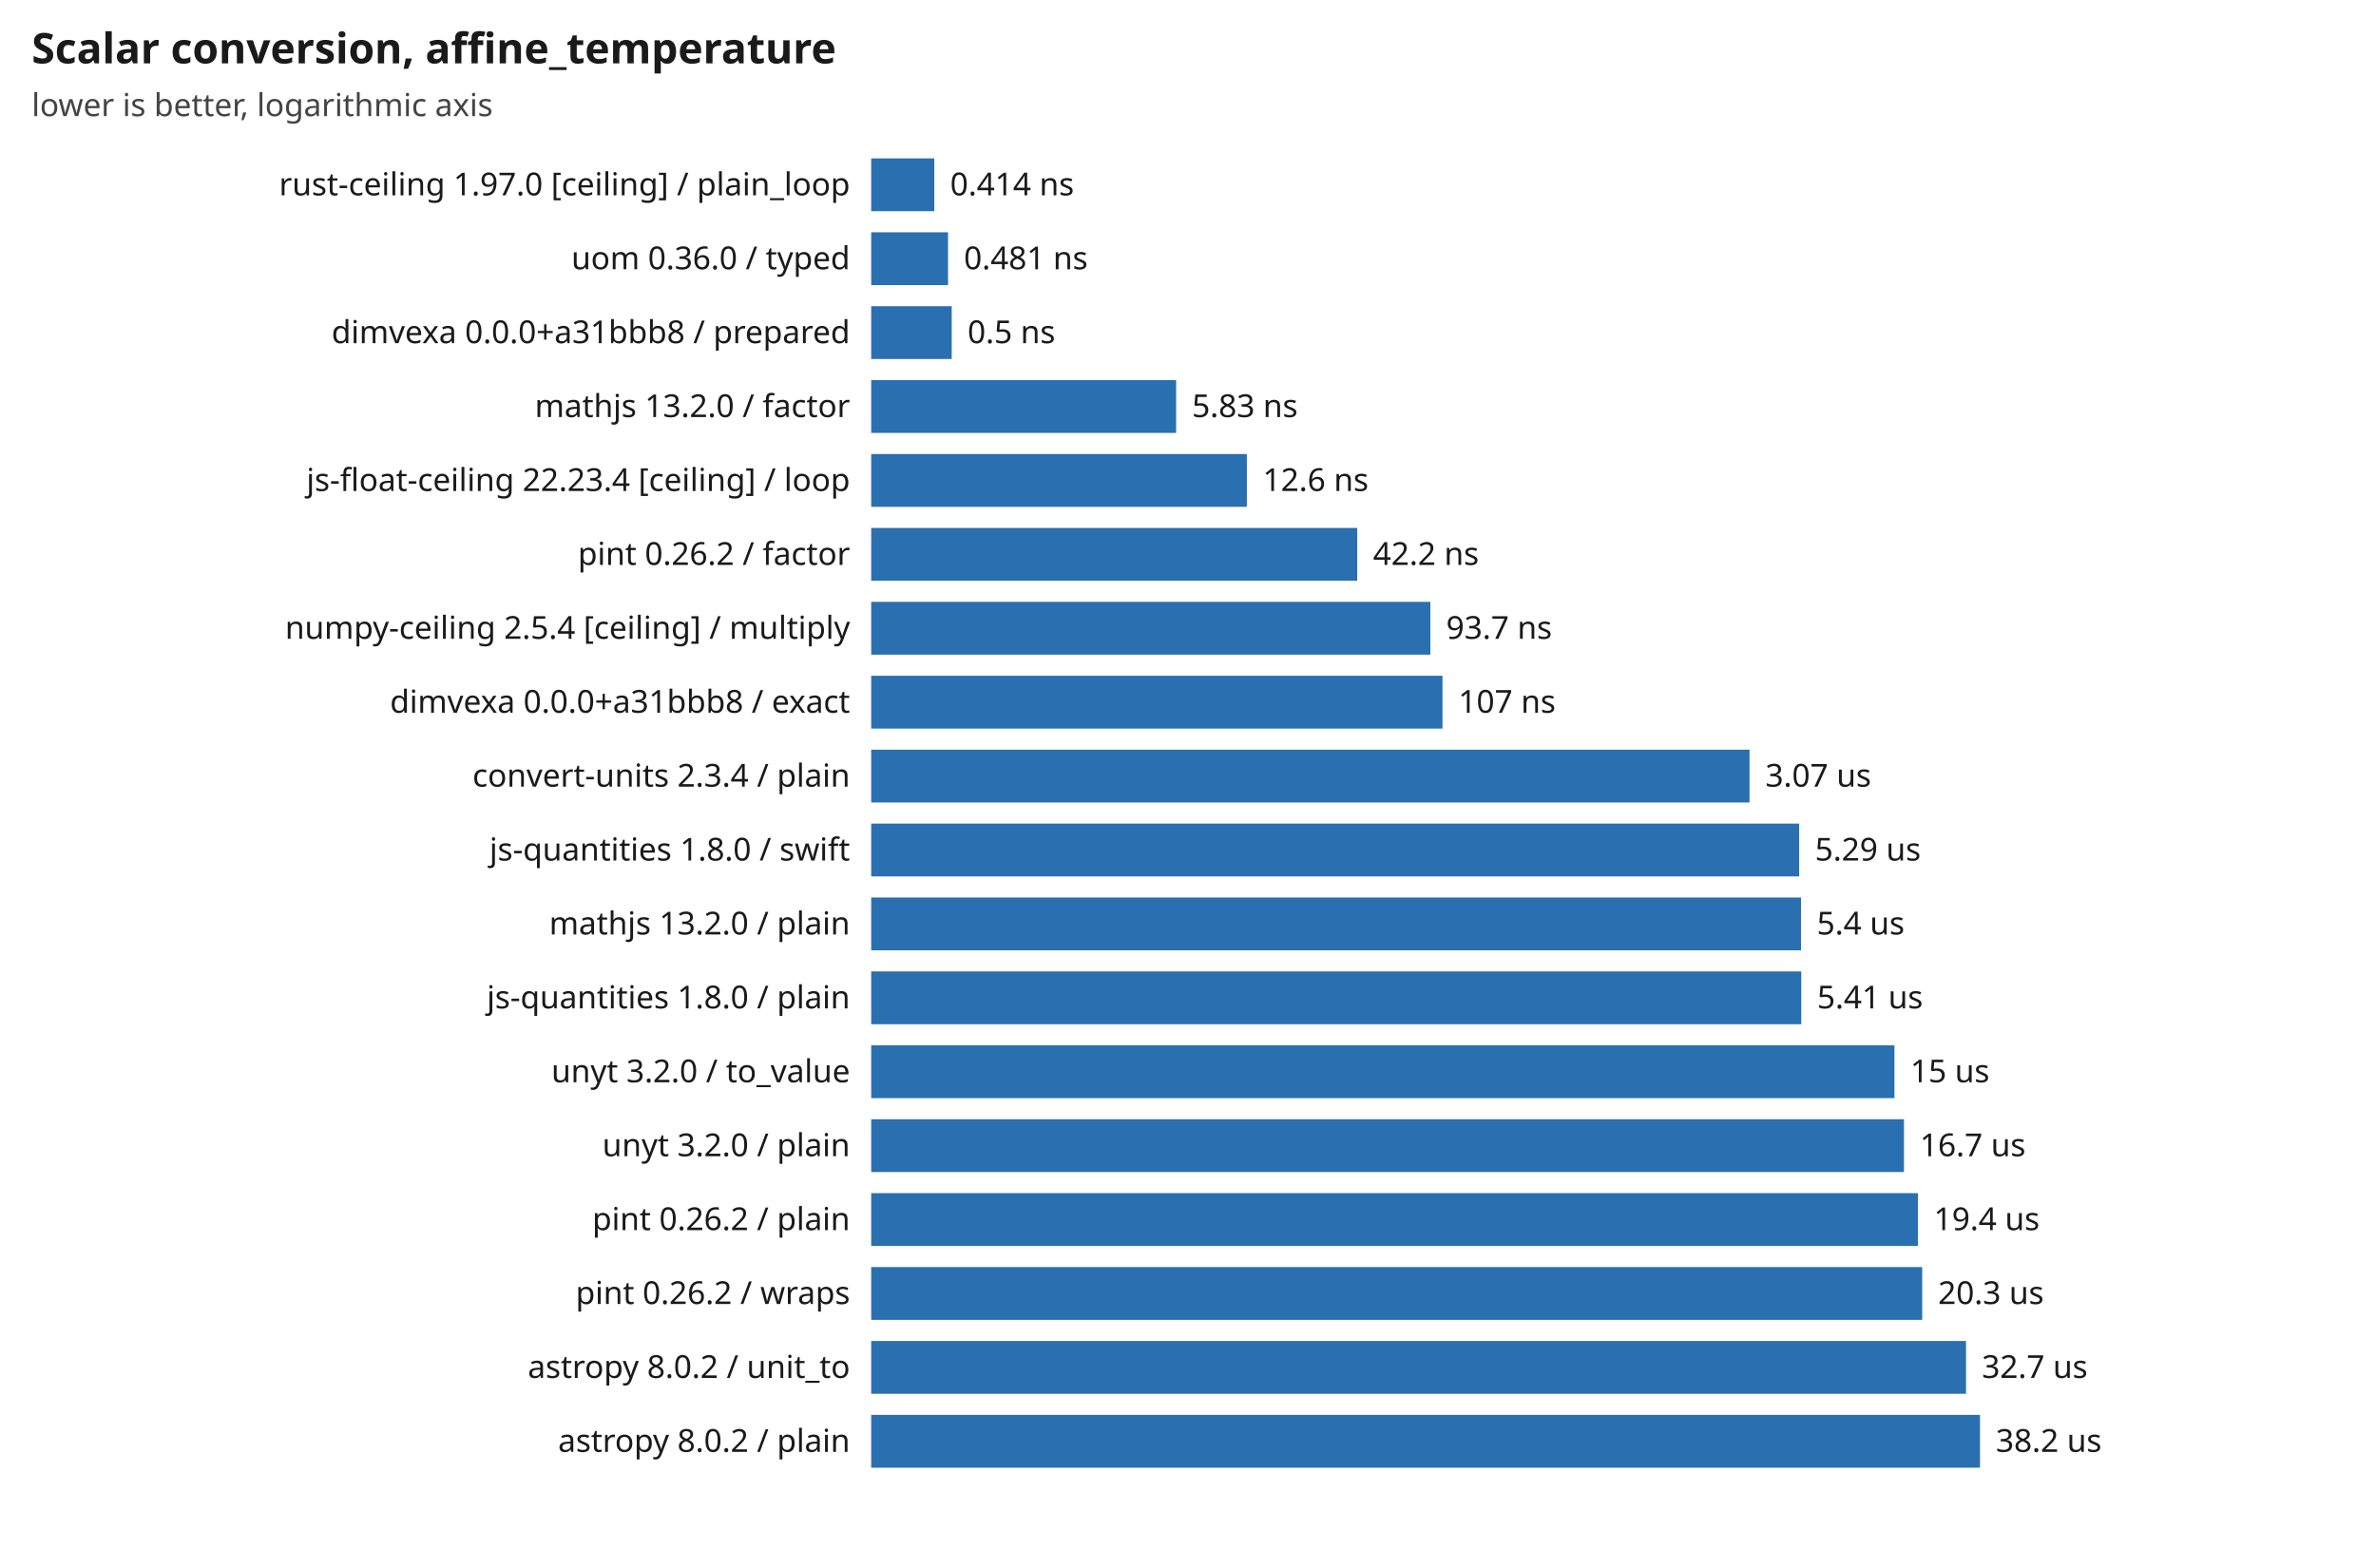
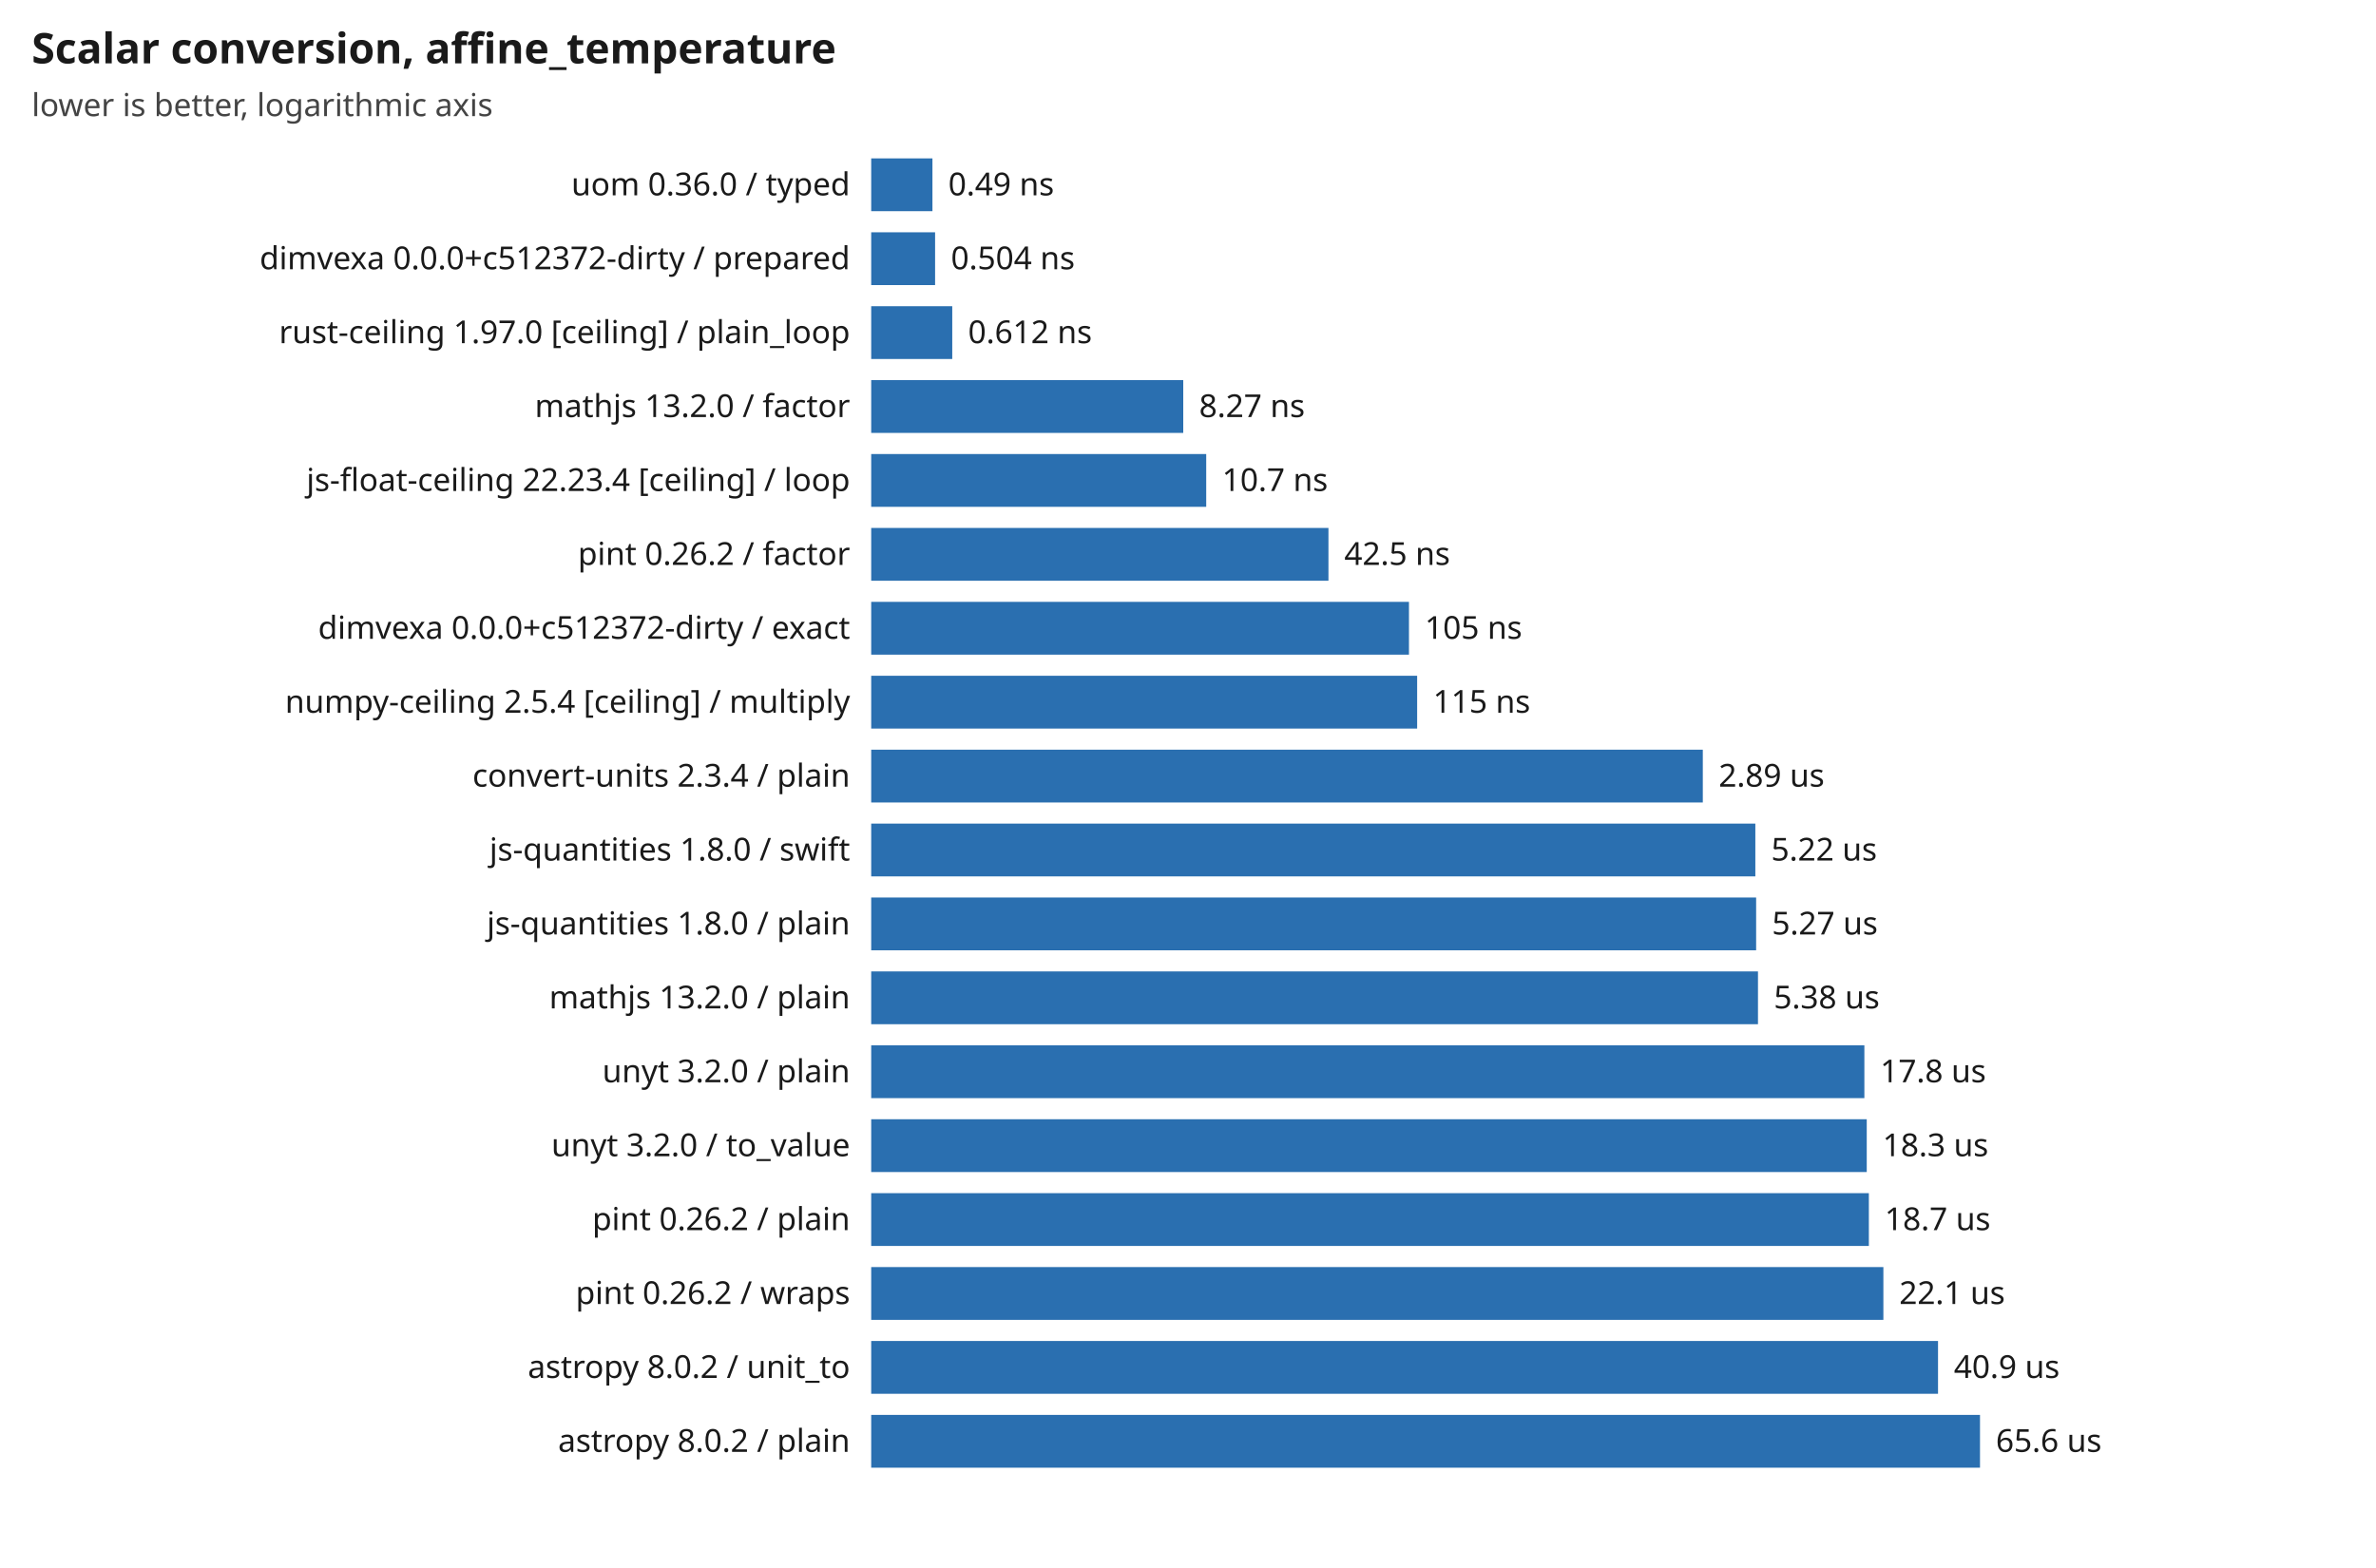
<svg xmlns="http://www.w3.org/2000/svg" width="900" height="594" viewBox="0 0 900 594" role="img" aria-label="Scalar conversion, affine_temperature">
  <rect width="900" height="594" fill="#ffffff" />
  <text x="12" y="24" font-family="sans-serif" font-size="16" font-weight="bold" fill="#1a1a1a">Scalar conversion, affine_temperature</text>
  <text x="12" y="44" font-family="sans-serif" font-size="12" fill="#444444">lower is better, logarithmic axis</text>
-   <text x="322" y="74" text-anchor="end" font-family="sans-serif" font-size="12" fill="#1a1a1a">rust-ceiling 1.97.0 [ceiling] / plain_loop</text>
-   <rect x="330" y="60" width="23.9" height="20" fill="#2a6fb0" />
-   <text x="359.9" y="74" font-family="sans-serif" font-size="12" fill="#1a1a1a">0.414 ns</text>
-   <text x="322" y="102" text-anchor="end" font-family="sans-serif" font-size="12" fill="#1a1a1a">uom 0.36.0 / typed</text>
-   <rect x="330" y="88" width="29.1" height="20" fill="#2a6fb0" />
-   <text x="365.1" y="102" font-family="sans-serif" font-size="12" fill="#1a1a1a">0.481 ns</text>
-   <text x="322" y="130" text-anchor="end" font-family="sans-serif" font-size="12" fill="#1a1a1a">dimvexa 0.0.0+a31bbb8 / prepared</text>
-   <rect x="330" y="116" width="30.5" height="20" fill="#2a6fb0" />
-   <text x="366.5" y="130" font-family="sans-serif" font-size="12" fill="#1a1a1a">0.5 ns</text>
+   <text x="322" y="74" text-anchor="end" font-family="sans-serif" font-size="12" fill="#1a1a1a">uom 0.36.0 / typed</text>
+   <rect x="330" y="60" width="23.2" height="20" fill="#2a6fb0" />
+   <text x="359.2" y="74" font-family="sans-serif" font-size="12" fill="#1a1a1a">0.49 ns</text>
+   <text x="322" y="102" text-anchor="end" font-family="sans-serif" font-size="12" fill="#1a1a1a">dimvexa 0.0.0+c512372-dirty / prepared</text>
+   <rect x="330" y="88" width="24.2" height="20" fill="#2a6fb0" />
+   <text x="360.2" y="102" font-family="sans-serif" font-size="12" fill="#1a1a1a">0.504 ns</text>
+   <text x="322" y="130" text-anchor="end" font-family="sans-serif" font-size="12" fill="#1a1a1a">rust-ceiling 1.97.0 [ceiling] / plain_loop</text>
+   <rect x="330" y="116" width="30.7" height="20" fill="#2a6fb0" />
+   <text x="366.7" y="130" font-family="sans-serif" font-size="12" fill="#1a1a1a">0.612 ns</text>
  <text x="322" y="158" text-anchor="end" font-family="sans-serif" font-size="12" fill="#1a1a1a">mathjs 13.2.0 / factor</text>
-   <rect x="330" y="144" width="115.5" height="20" fill="#2a6fb0" />
-   <text x="451.5" y="158" font-family="sans-serif" font-size="12" fill="#1a1a1a">5.83 ns</text>
+   <rect x="330" y="144" width="118.2" height="20" fill="#2a6fb0" />
+   <text x="454.2" y="158" font-family="sans-serif" font-size="12" fill="#1a1a1a">8.27 ns</text>
  <text x="322" y="186" text-anchor="end" font-family="sans-serif" font-size="12" fill="#1a1a1a">js-float-ceiling 22.23.4 [ceiling] / loop</text>
-   <rect x="330" y="172" width="142.3" height="20" fill="#2a6fb0" />
-   <text x="478.3" y="186" font-family="sans-serif" font-size="12" fill="#1a1a1a">12.6 ns</text>
+   <rect x="330" y="172" width="126.9" height="20" fill="#2a6fb0" />
+   <text x="462.9" y="186" font-family="sans-serif" font-size="12" fill="#1a1a1a">10.7 ns</text>
  <text x="322" y="214" text-anchor="end" font-family="sans-serif" font-size="12" fill="#1a1a1a">pint 0.26.2 / factor</text>
-   <rect x="330" y="200" width="184.1" height="20" fill="#2a6fb0" />
-   <text x="520.1" y="214" font-family="sans-serif" font-size="12" fill="#1a1a1a">42.2 ns</text>
-   <text x="322" y="242" text-anchor="end" font-family="sans-serif" font-size="12" fill="#1a1a1a">numpy-ceiling 2.5.4 [ceiling] / multiply</text>
-   <rect x="330" y="228" width="211.8" height="20" fill="#2a6fb0" />
-   <text x="547.8" y="242" font-family="sans-serif" font-size="12" fill="#1a1a1a">93.7 ns</text>
-   <text x="322" y="270" text-anchor="end" font-family="sans-serif" font-size="12" fill="#1a1a1a">dimvexa 0.0.0+a31bbb8 / exact</text>
-   <rect x="330" y="256" width="216.4" height="20" fill="#2a6fb0" />
-   <text x="552.4" y="270" font-family="sans-serif" font-size="12" fill="#1a1a1a">107 ns</text>
+   <rect x="330" y="200" width="173.2" height="20" fill="#2a6fb0" />
+   <text x="509.2" y="214" font-family="sans-serif" font-size="12" fill="#1a1a1a">42.5 ns</text>
+   <text x="322" y="242" text-anchor="end" font-family="sans-serif" font-size="12" fill="#1a1a1a">dimvexa 0.0.0+c512372-dirty / exact</text>
+   <rect x="330" y="228" width="203.7" height="20" fill="#2a6fb0" />
+   <text x="539.7" y="242" font-family="sans-serif" font-size="12" fill="#1a1a1a">105 ns</text>
+   <text x="322" y="270" text-anchor="end" font-family="sans-serif" font-size="12" fill="#1a1a1a">numpy-ceiling 2.5.4 [ceiling] / multiply</text>
+   <rect x="330" y="256" width="206.8" height="20" fill="#2a6fb0" />
+   <text x="542.8" y="270" font-family="sans-serif" font-size="12" fill="#1a1a1a">115 ns</text>
  <text x="322" y="298" text-anchor="end" font-family="sans-serif" font-size="12" fill="#1a1a1a">convert-units 2.3.4 / plain</text>
-   <rect x="330" y="284" width="332.7" height="20" fill="#2a6fb0" />
-   <text x="668.7" y="298" font-family="sans-serif" font-size="12" fill="#1a1a1a">3.07 us</text>
+   <rect x="330" y="284" width="315.0" height="20" fill="#2a6fb0" />
+   <text x="651.0" y="298" font-family="sans-serif" font-size="12" fill="#1a1a1a">2.89 us</text>
  <text x="322" y="326" text-anchor="end" font-family="sans-serif" font-size="12" fill="#1a1a1a">js-quantities 1.8.0 / swift</text>
-   <rect x="330" y="312" width="351.5" height="20" fill="#2a6fb0" />
-   <text x="687.5" y="326" font-family="sans-serif" font-size="12" fill="#1a1a1a">5.29 us</text>
-   <text x="322" y="354" text-anchor="end" font-family="sans-serif" font-size="12" fill="#1a1a1a">mathjs 13.2.0 / plain</text>
-   <rect x="330" y="340" width="352.2" height="20" fill="#2a6fb0" />
-   <text x="688.2" y="354" font-family="sans-serif" font-size="12" fill="#1a1a1a">5.4 us</text>
-   <text x="322" y="382" text-anchor="end" font-family="sans-serif" font-size="12" fill="#1a1a1a">js-quantities 1.8.0 / plain</text>
-   <rect x="330" y="368" width="352.3" height="20" fill="#2a6fb0" />
-   <text x="688.3" y="382" font-family="sans-serif" font-size="12" fill="#1a1a1a">5.41 us</text>
-   <text x="322" y="410" text-anchor="end" font-family="sans-serif" font-size="12" fill="#1a1a1a">unyt 3.2.0 / to_value</text>
-   <rect x="330" y="396" width="387.6" height="20" fill="#2a6fb0" />
-   <text x="723.6" y="410" font-family="sans-serif" font-size="12" fill="#1a1a1a">15 us</text>
-   <text x="322" y="438" text-anchor="end" font-family="sans-serif" font-size="12" fill="#1a1a1a">unyt 3.2.0 / plain</text>
-   <rect x="330" y="424" width="391.2" height="20" fill="#2a6fb0" />
-   <text x="727.2" y="438" font-family="sans-serif" font-size="12" fill="#1a1a1a">16.7 us</text>
+   <rect x="330" y="312" width="334.9" height="20" fill="#2a6fb0" />
+   <text x="670.9" y="326" font-family="sans-serif" font-size="12" fill="#1a1a1a">5.22 us</text>
+   <text x="322" y="354" text-anchor="end" font-family="sans-serif" font-size="12" fill="#1a1a1a">js-quantities 1.8.0 / plain</text>
+   <rect x="330" y="340" width="335.2" height="20" fill="#2a6fb0" />
+   <text x="671.2" y="354" font-family="sans-serif" font-size="12" fill="#1a1a1a">5.27 us</text>
+   <text x="322" y="382" text-anchor="end" font-family="sans-serif" font-size="12" fill="#1a1a1a">mathjs 13.2.0 / plain</text>
+   <rect x="330" y="368" width="335.9" height="20" fill="#2a6fb0" />
+   <text x="671.9" y="382" font-family="sans-serif" font-size="12" fill="#1a1a1a">5.38 us</text>
+   <text x="322" y="410" text-anchor="end" font-family="sans-serif" font-size="12" fill="#1a1a1a">unyt 3.2.0 / plain</text>
+   <rect x="330" y="396" width="376.2" height="20" fill="#2a6fb0" />
+   <text x="712.2" y="410" font-family="sans-serif" font-size="12" fill="#1a1a1a">17.8 us</text>
+   <text x="322" y="438" text-anchor="end" font-family="sans-serif" font-size="12" fill="#1a1a1a">unyt 3.2.0 / to_value</text>
+   <rect x="330" y="424" width="377.1" height="20" fill="#2a6fb0" />
+   <text x="713.1" y="438" font-family="sans-serif" font-size="12" fill="#1a1a1a">18.3 us</text>
  <text x="322" y="466" text-anchor="end" font-family="sans-serif" font-size="12" fill="#1a1a1a">pint 0.26.2 / plain</text>
-   <rect x="330" y="452" width="396.5" height="20" fill="#2a6fb0" />
-   <text x="732.5" y="466" font-family="sans-serif" font-size="12" fill="#1a1a1a">19.4 us</text>
+   <rect x="330" y="452" width="377.9" height="20" fill="#2a6fb0" />
+   <text x="713.9" y="466" font-family="sans-serif" font-size="12" fill="#1a1a1a">18.7 us</text>
  <text x="322" y="494" text-anchor="end" font-family="sans-serif" font-size="12" fill="#1a1a1a">pint 0.26.2 / wraps</text>
-   <rect x="330" y="480" width="398.1" height="20" fill="#2a6fb0" />
-   <text x="734.1" y="494" font-family="sans-serif" font-size="12" fill="#1a1a1a">20.3 us</text>
+   <rect x="330" y="480" width="383.4" height="20" fill="#2a6fb0" />
+   <text x="719.4" y="494" font-family="sans-serif" font-size="12" fill="#1a1a1a">22.1 us</text>
  <text x="322" y="522" text-anchor="end" font-family="sans-serif" font-size="12" fill="#1a1a1a">astropy 8.0.2 / unit_to</text>
-   <rect x="330" y="508" width="414.7" height="20" fill="#2a6fb0" />
-   <text x="750.7" y="522" font-family="sans-serif" font-size="12" fill="#1a1a1a">32.7 us</text>
+   <rect x="330" y="508" width="404.1" height="20" fill="#2a6fb0" />
+   <text x="740.1" y="522" font-family="sans-serif" font-size="12" fill="#1a1a1a">40.9 us</text>
  <text x="322" y="550" text-anchor="end" font-family="sans-serif" font-size="12" fill="#1a1a1a">astropy 8.0.2 / plain</text>
  <rect x="330" y="536" width="420.0" height="20" fill="#2a6fb0" />
-   <text x="756.0" y="550" font-family="sans-serif" font-size="12" fill="#1a1a1a">38.2 us</text>
+   <text x="756.0" y="550" font-family="sans-serif" font-size="12" fill="#1a1a1a">65.6 us</text>
</svg>
